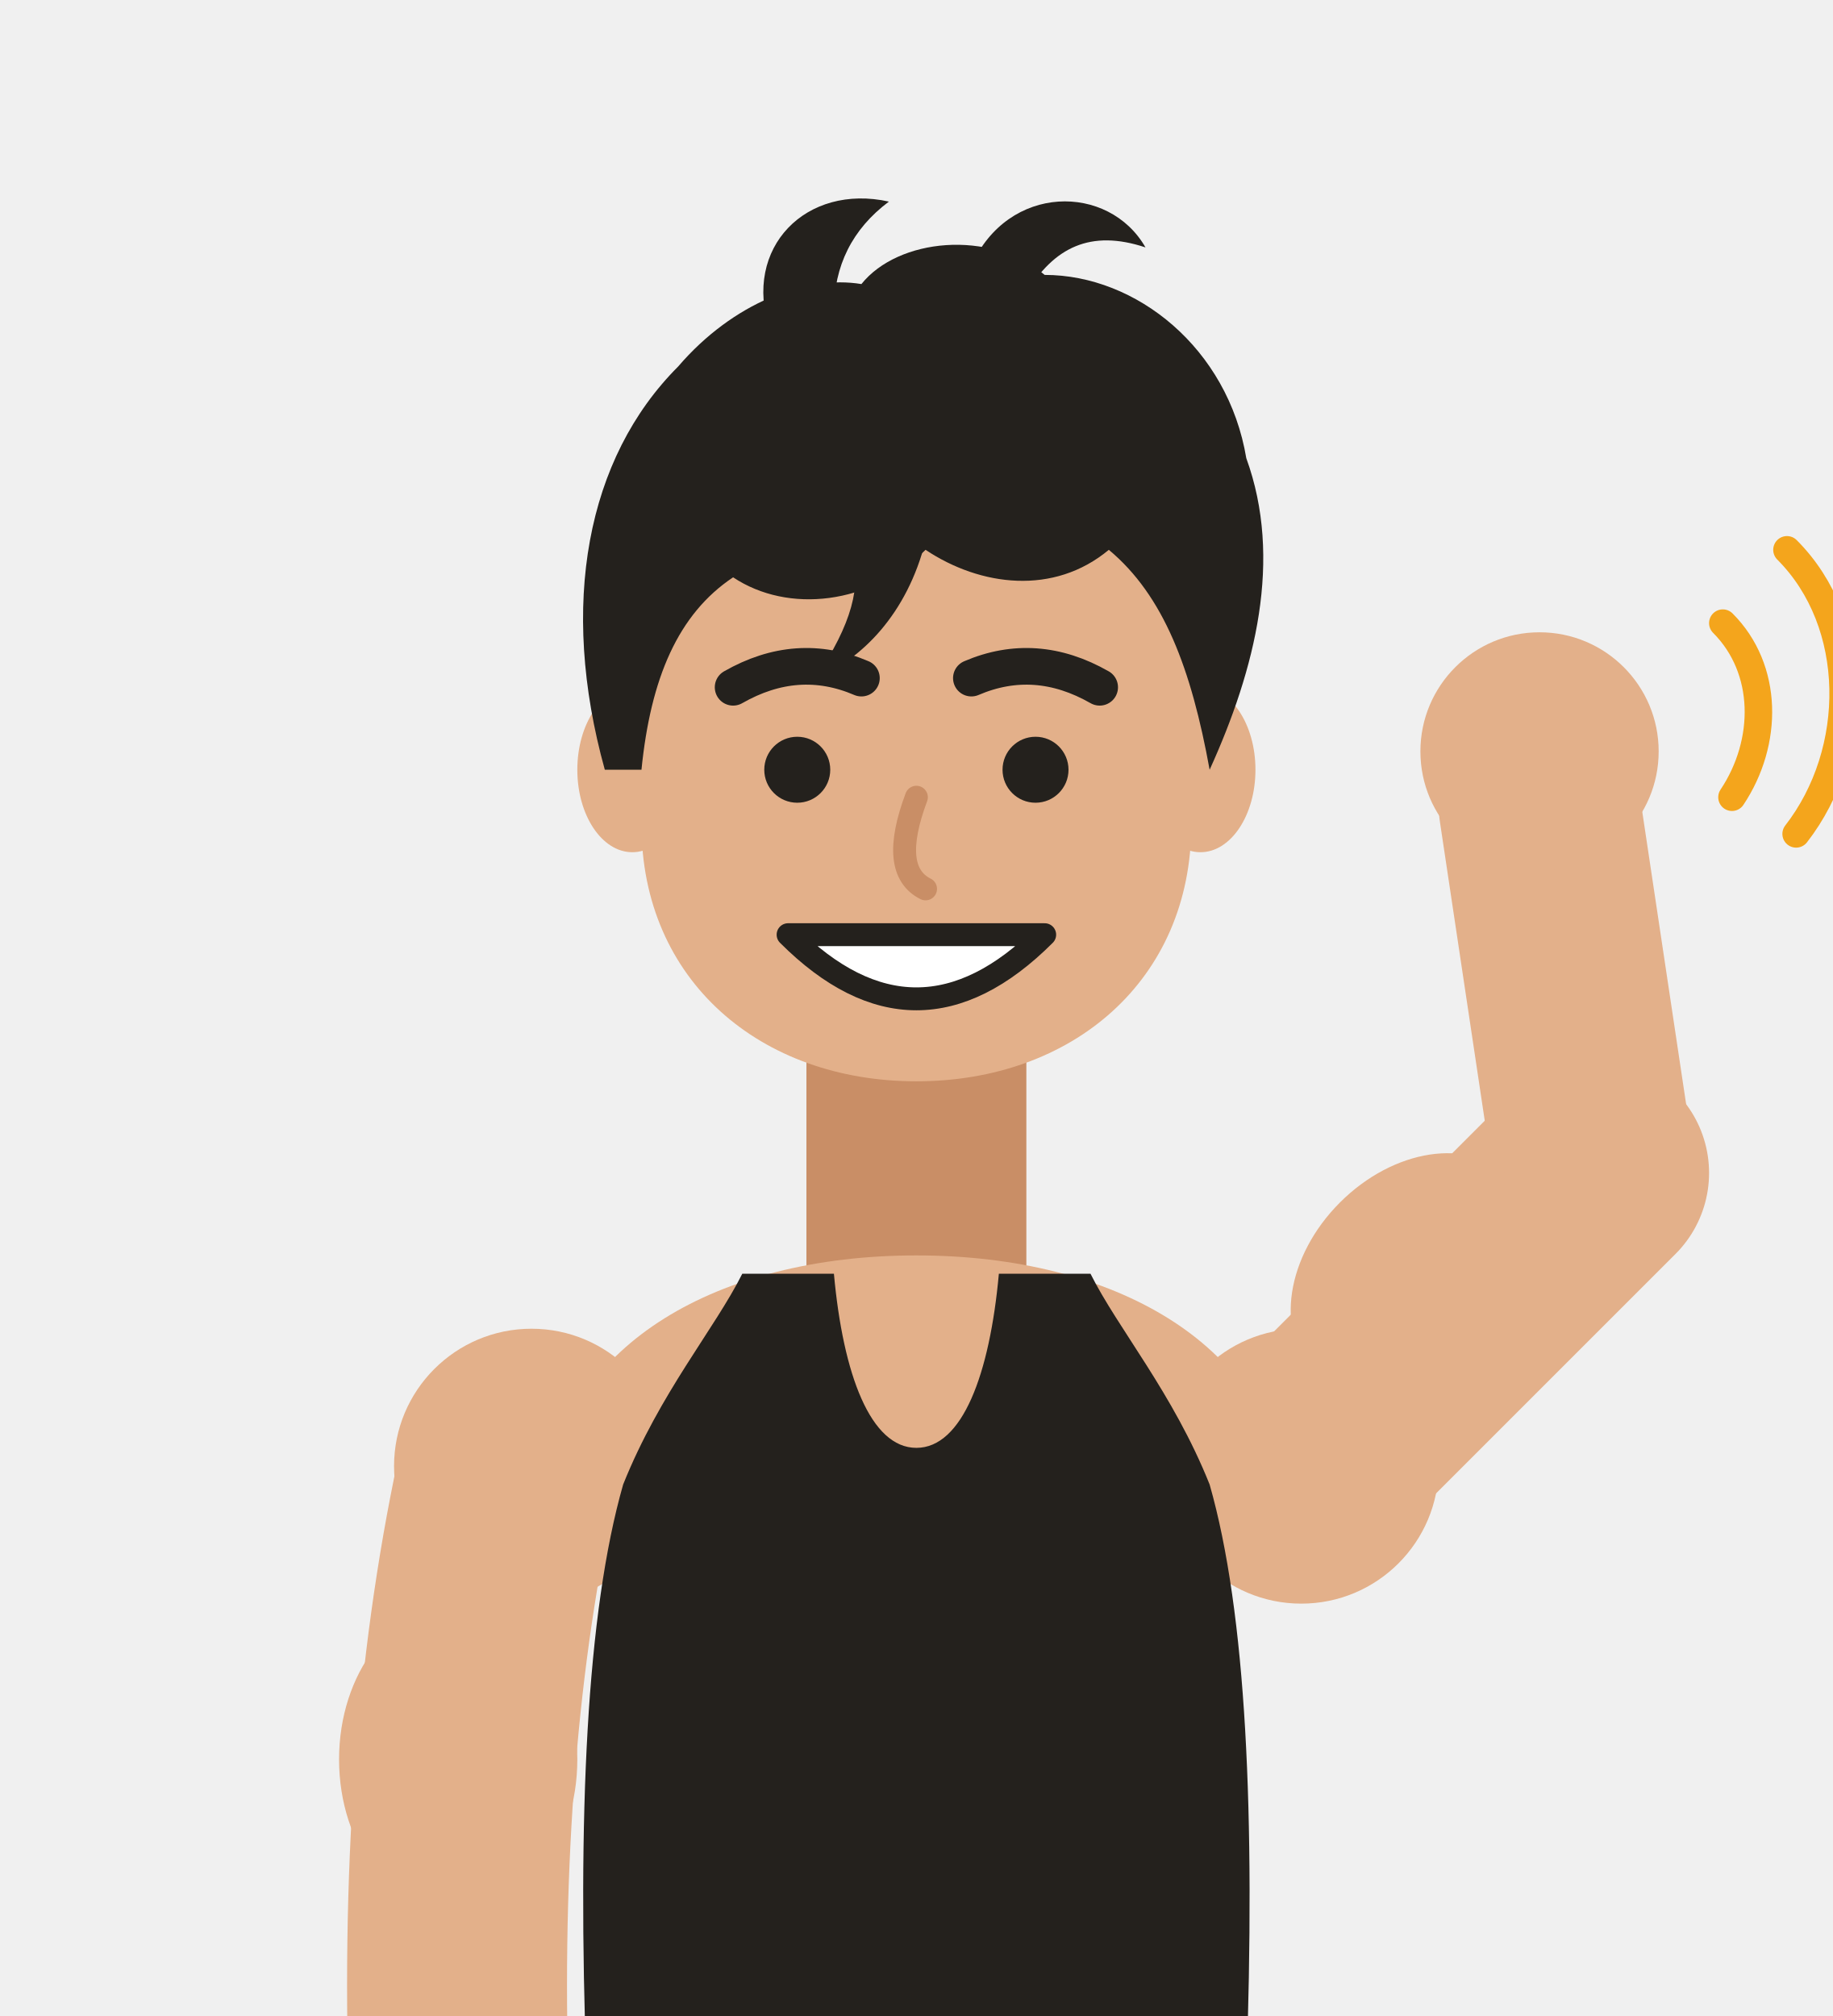
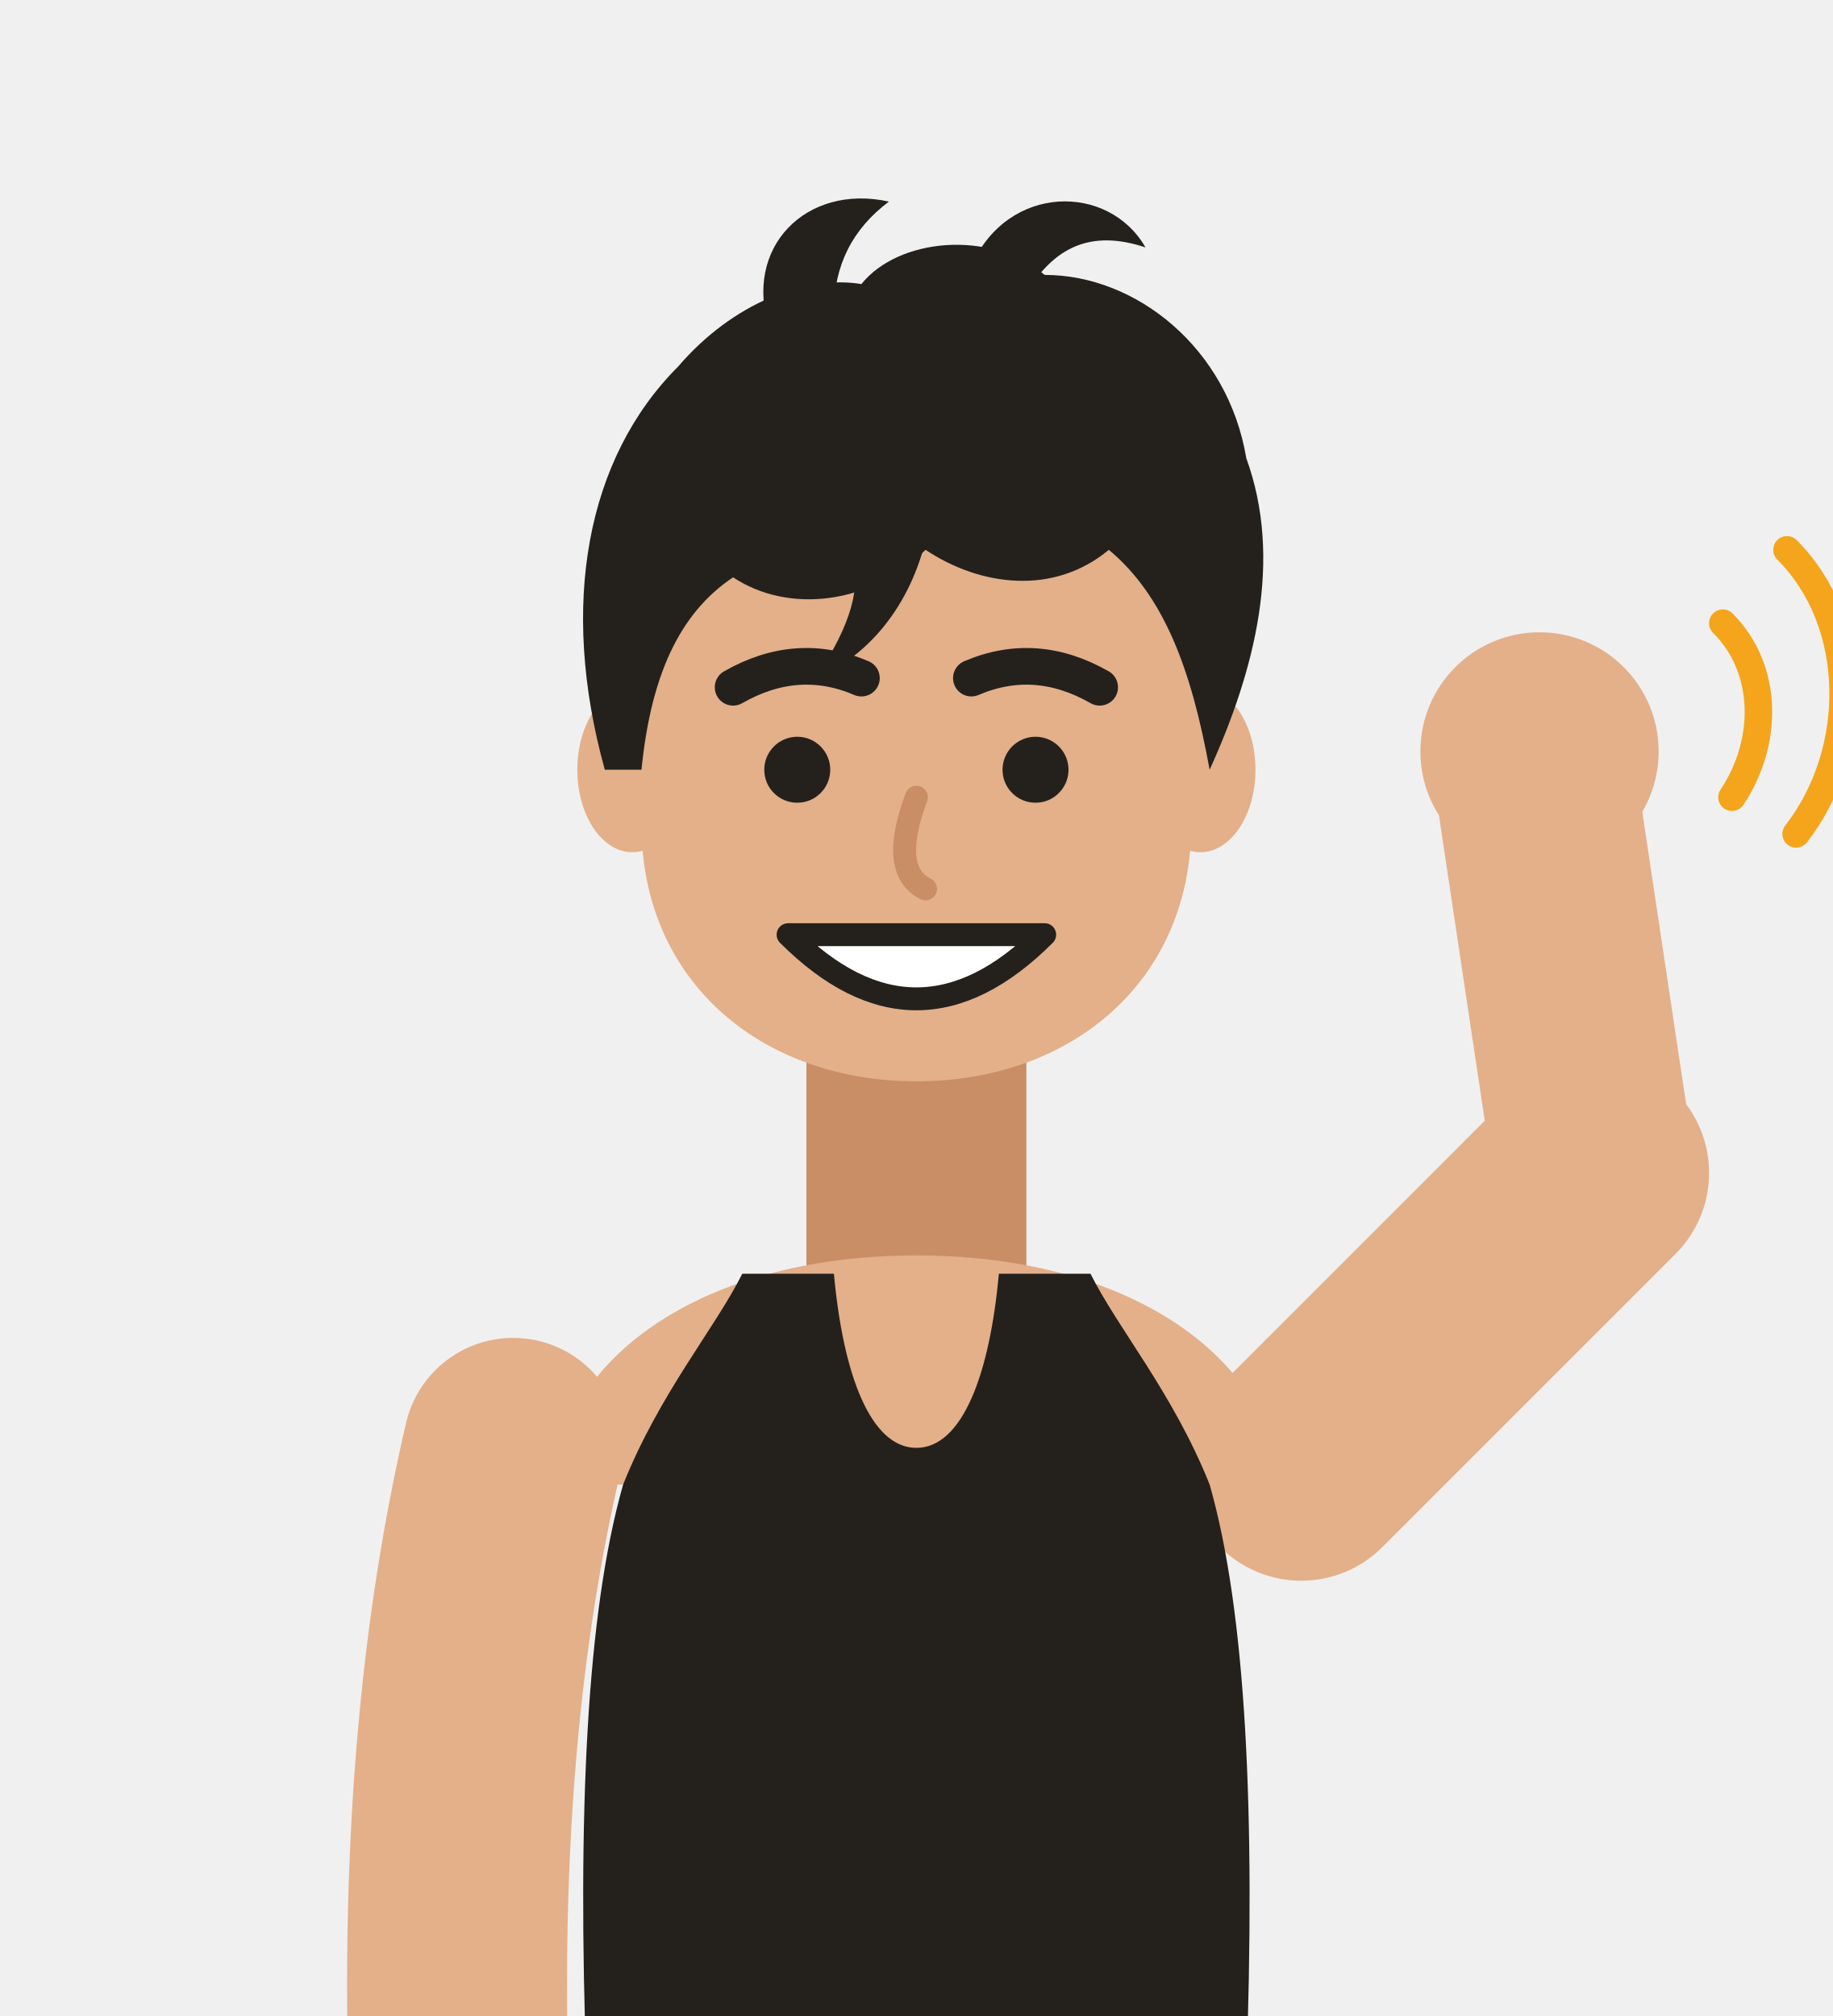
<svg xmlns="http://www.w3.org/2000/svg" viewBox="0 0 200 220" width="200" height="220" role="img" aria-label="Rana">
  <path d="M56 158Q49 188 50 226" stroke="#E3B08A" stroke-width="24" stroke-linecap="round" fill="none" />
-   <ellipse cx="50" cy="192" rx="13" ry="17" fill="#E3B08A" />
  <path d="M142 160L174 128" stroke="#E3B08A" stroke-width="25" stroke-linecap="round" fill="none" />
  <path d="M174 128L168 88" stroke="#E3B08A" stroke-width="22" stroke-linecap="round" fill="none" />
-   <ellipse cx="154" cy="139" rx="15" ry="11" transform="rotate(-45 154 139)" fill="#E3B08A" />
  <circle cx="168" cy="82" r="13" fill="#E3B08A" />
  <path d="M188 68c5 5 5 13 1 19M195 60c8 8 8 22 1 31" stroke="#F4A51C" stroke-width="3" stroke-linecap="round" fill="none" />
-   <circle cx="58" cy="160" r="15" fill="#E3B08A" />
-   <circle cx="142" cy="160" r="15" fill="#E3B08A" />
  <path d="M88 106h24v34H88z" fill="#C98E66" />
  <path d="M60 162C62 147 78 137 100 137C122 137 138 147 140 162Z" fill="#E3B08A" />
  <path d="M64 226C63 198 64 176 68 162C72 152 78 145 81 139H91C92 150 95 158 100 158C105 158 108 150 109 139H119C122 145 128 152 132 162C136 176 137 198 136 226Z" fill="#24211D" />
  <ellipse cx="69" cy="84" rx="6" ry="9" fill="#E3B08A" />
  <ellipse cx="131" cy="84" rx="6" ry="9" fill="#E3B08A" />
  <path d="M70 74C70 54 84 44 100 44C116 44 130 54 130 74V90C130 107 117 118 100 118C83 118 70 107 70 90Z" fill="#E3B08A" />
  <path d="M66 84C61 66 64 50 74 40C80 33 88 30 94 31C98 26 108 25 114 30C124 30 134 38 136 50C140 61 137 73 132 84C130 73 127 65 121 60C115 65 107 64 101 60C95 66 86 67 80 63C74 67 71 74 70 84Z" fill="#24211D" />
  <path d="M84 36C81 27 88 20 97 22C93 25 91 29 91 34ZM106 29C110 20 121 20 125 27C119 25 115 27 112 32ZM101 59C99 67 94 72 89 74C93 68 94 64 93 60Z" fill="#24211D" />
  <path d="M80 75Q87 71 94 74M106 74Q113 71 120 75" stroke="#24211D" stroke-width="4" stroke-linecap="round" fill="none" />
  <circle cx="87" cy="84" r="3.6" fill="#24211D" />
  <circle cx="113" cy="84" r="3.6" fill="#24211D" />
  <path d="M100 87Q97 95 101 97" stroke="#C98E66" stroke-width="2.5" stroke-linecap="round" fill="none" />
  <path d="M86 102Q100 116 114 102Z" fill="#FFFFFF" stroke="#24211D" stroke-width="2.5" stroke-linejoin="round" />
</svg>
